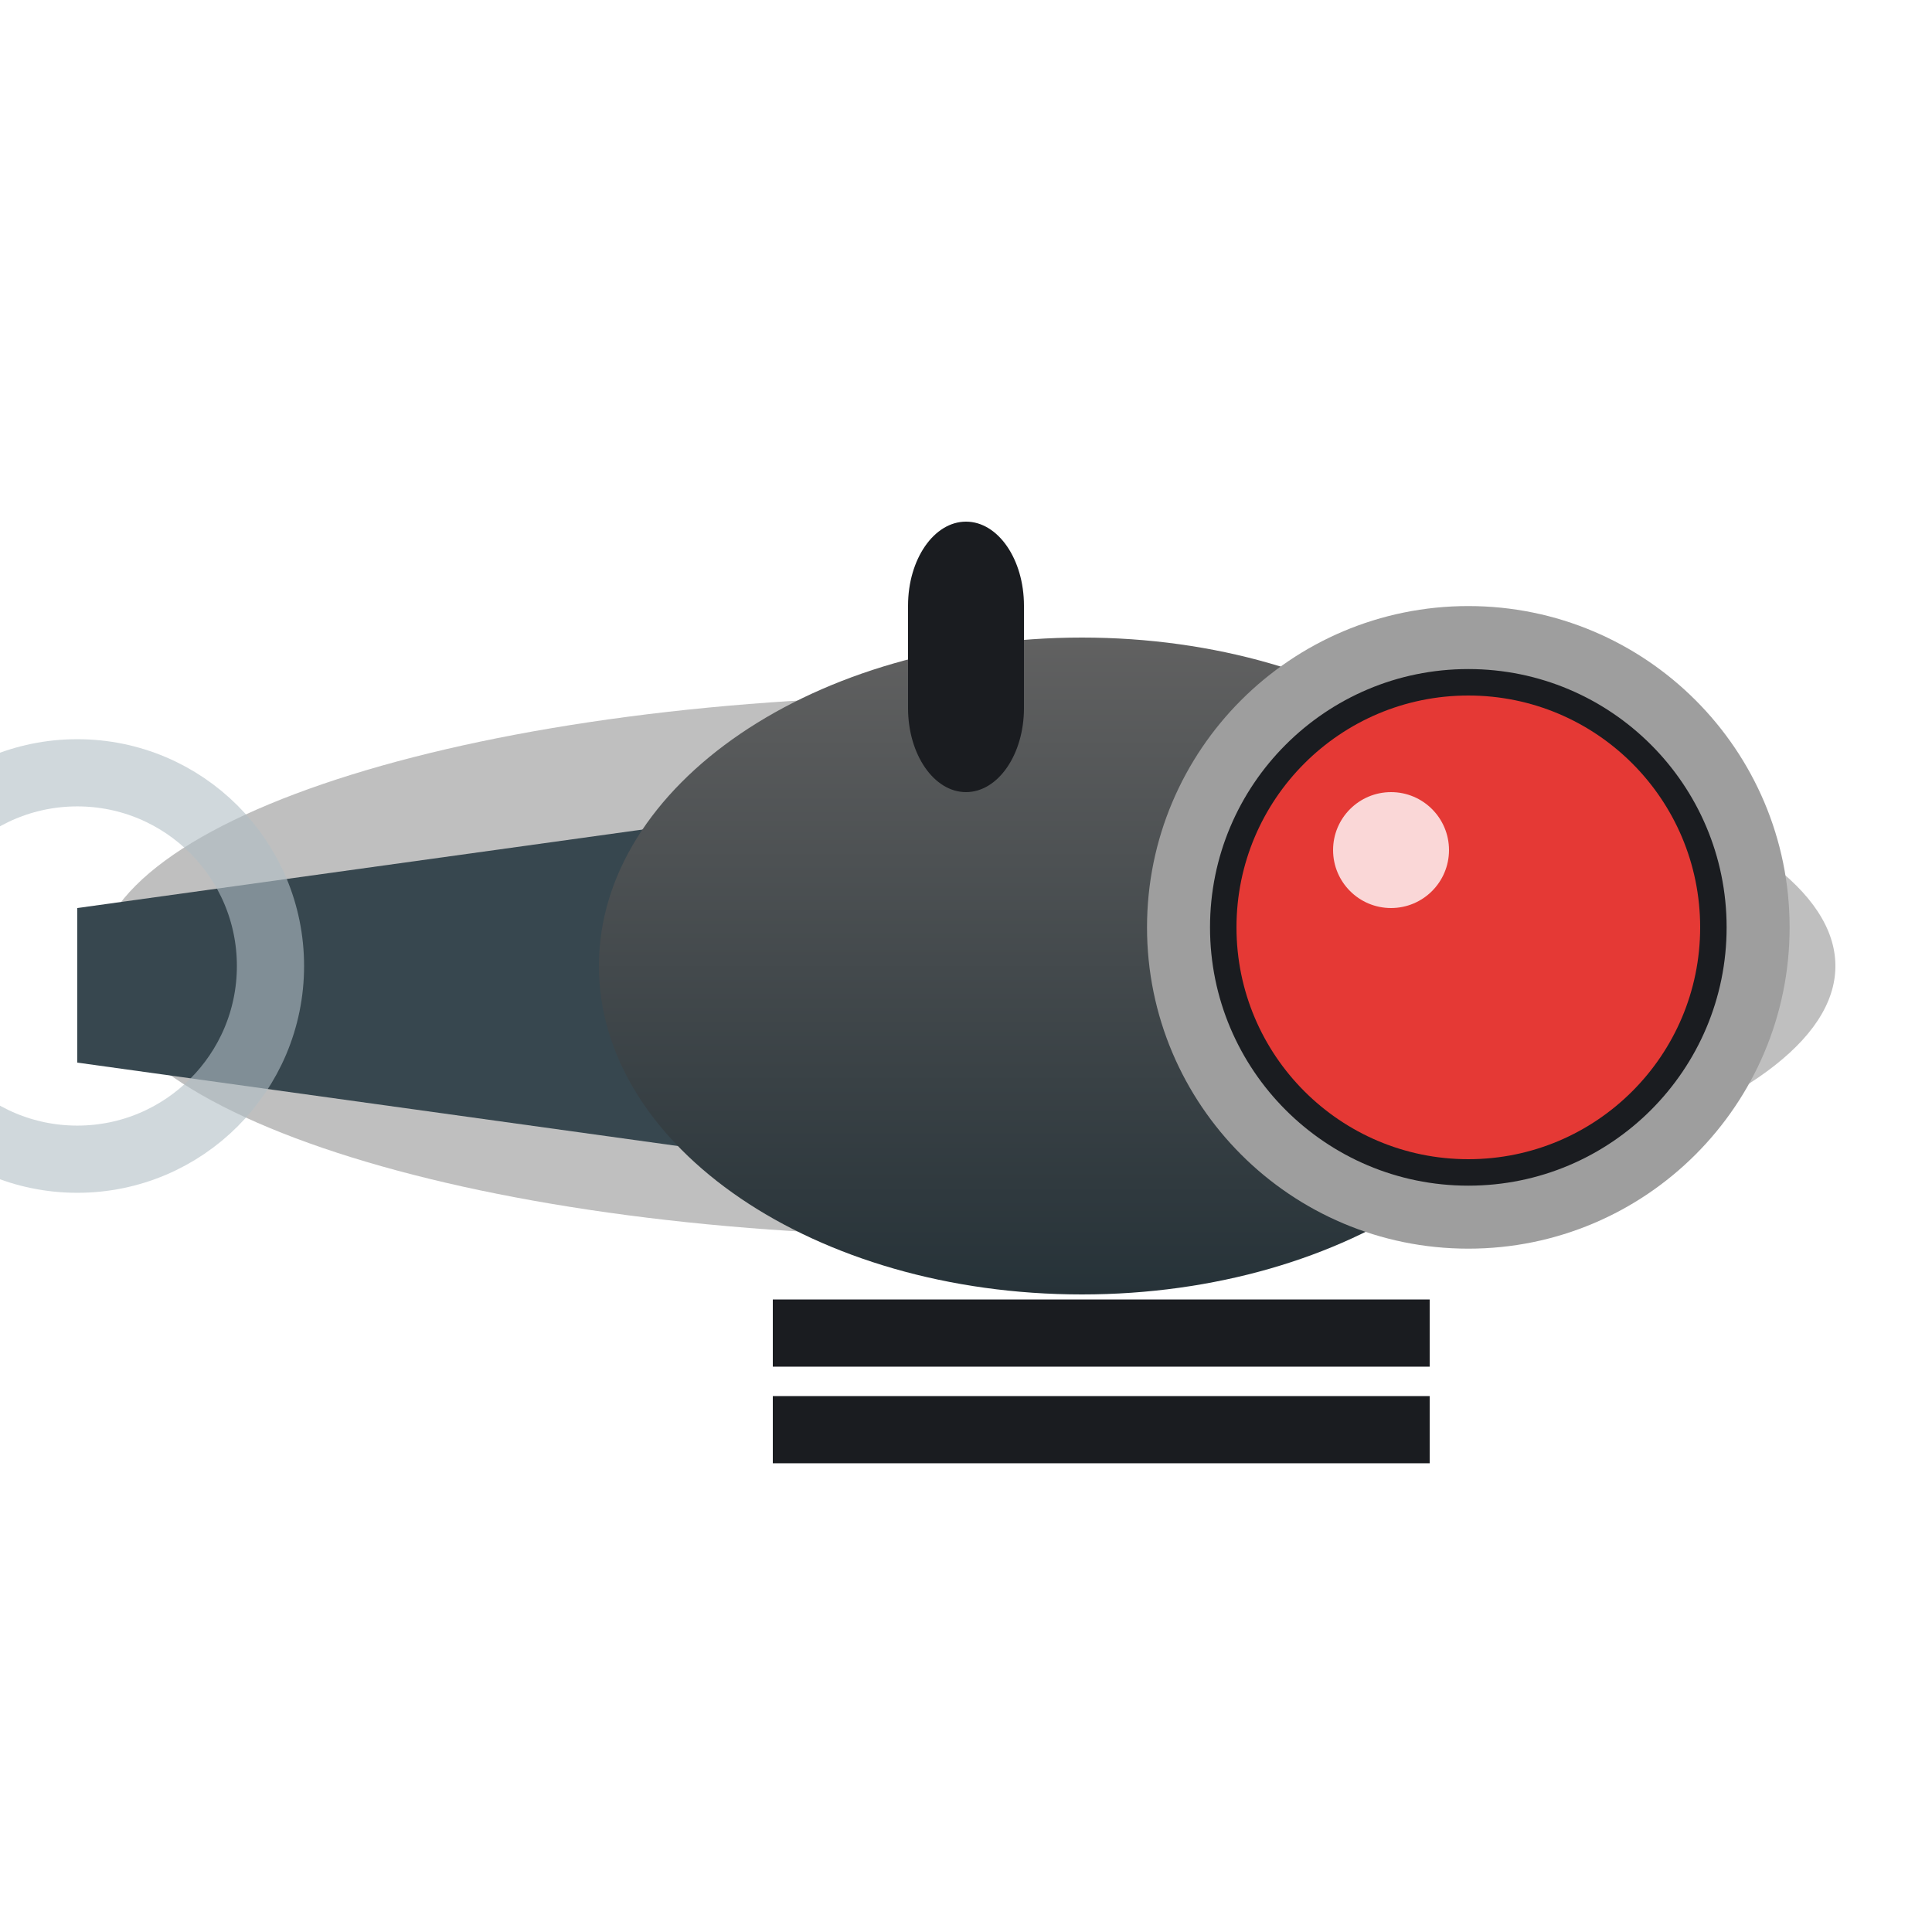
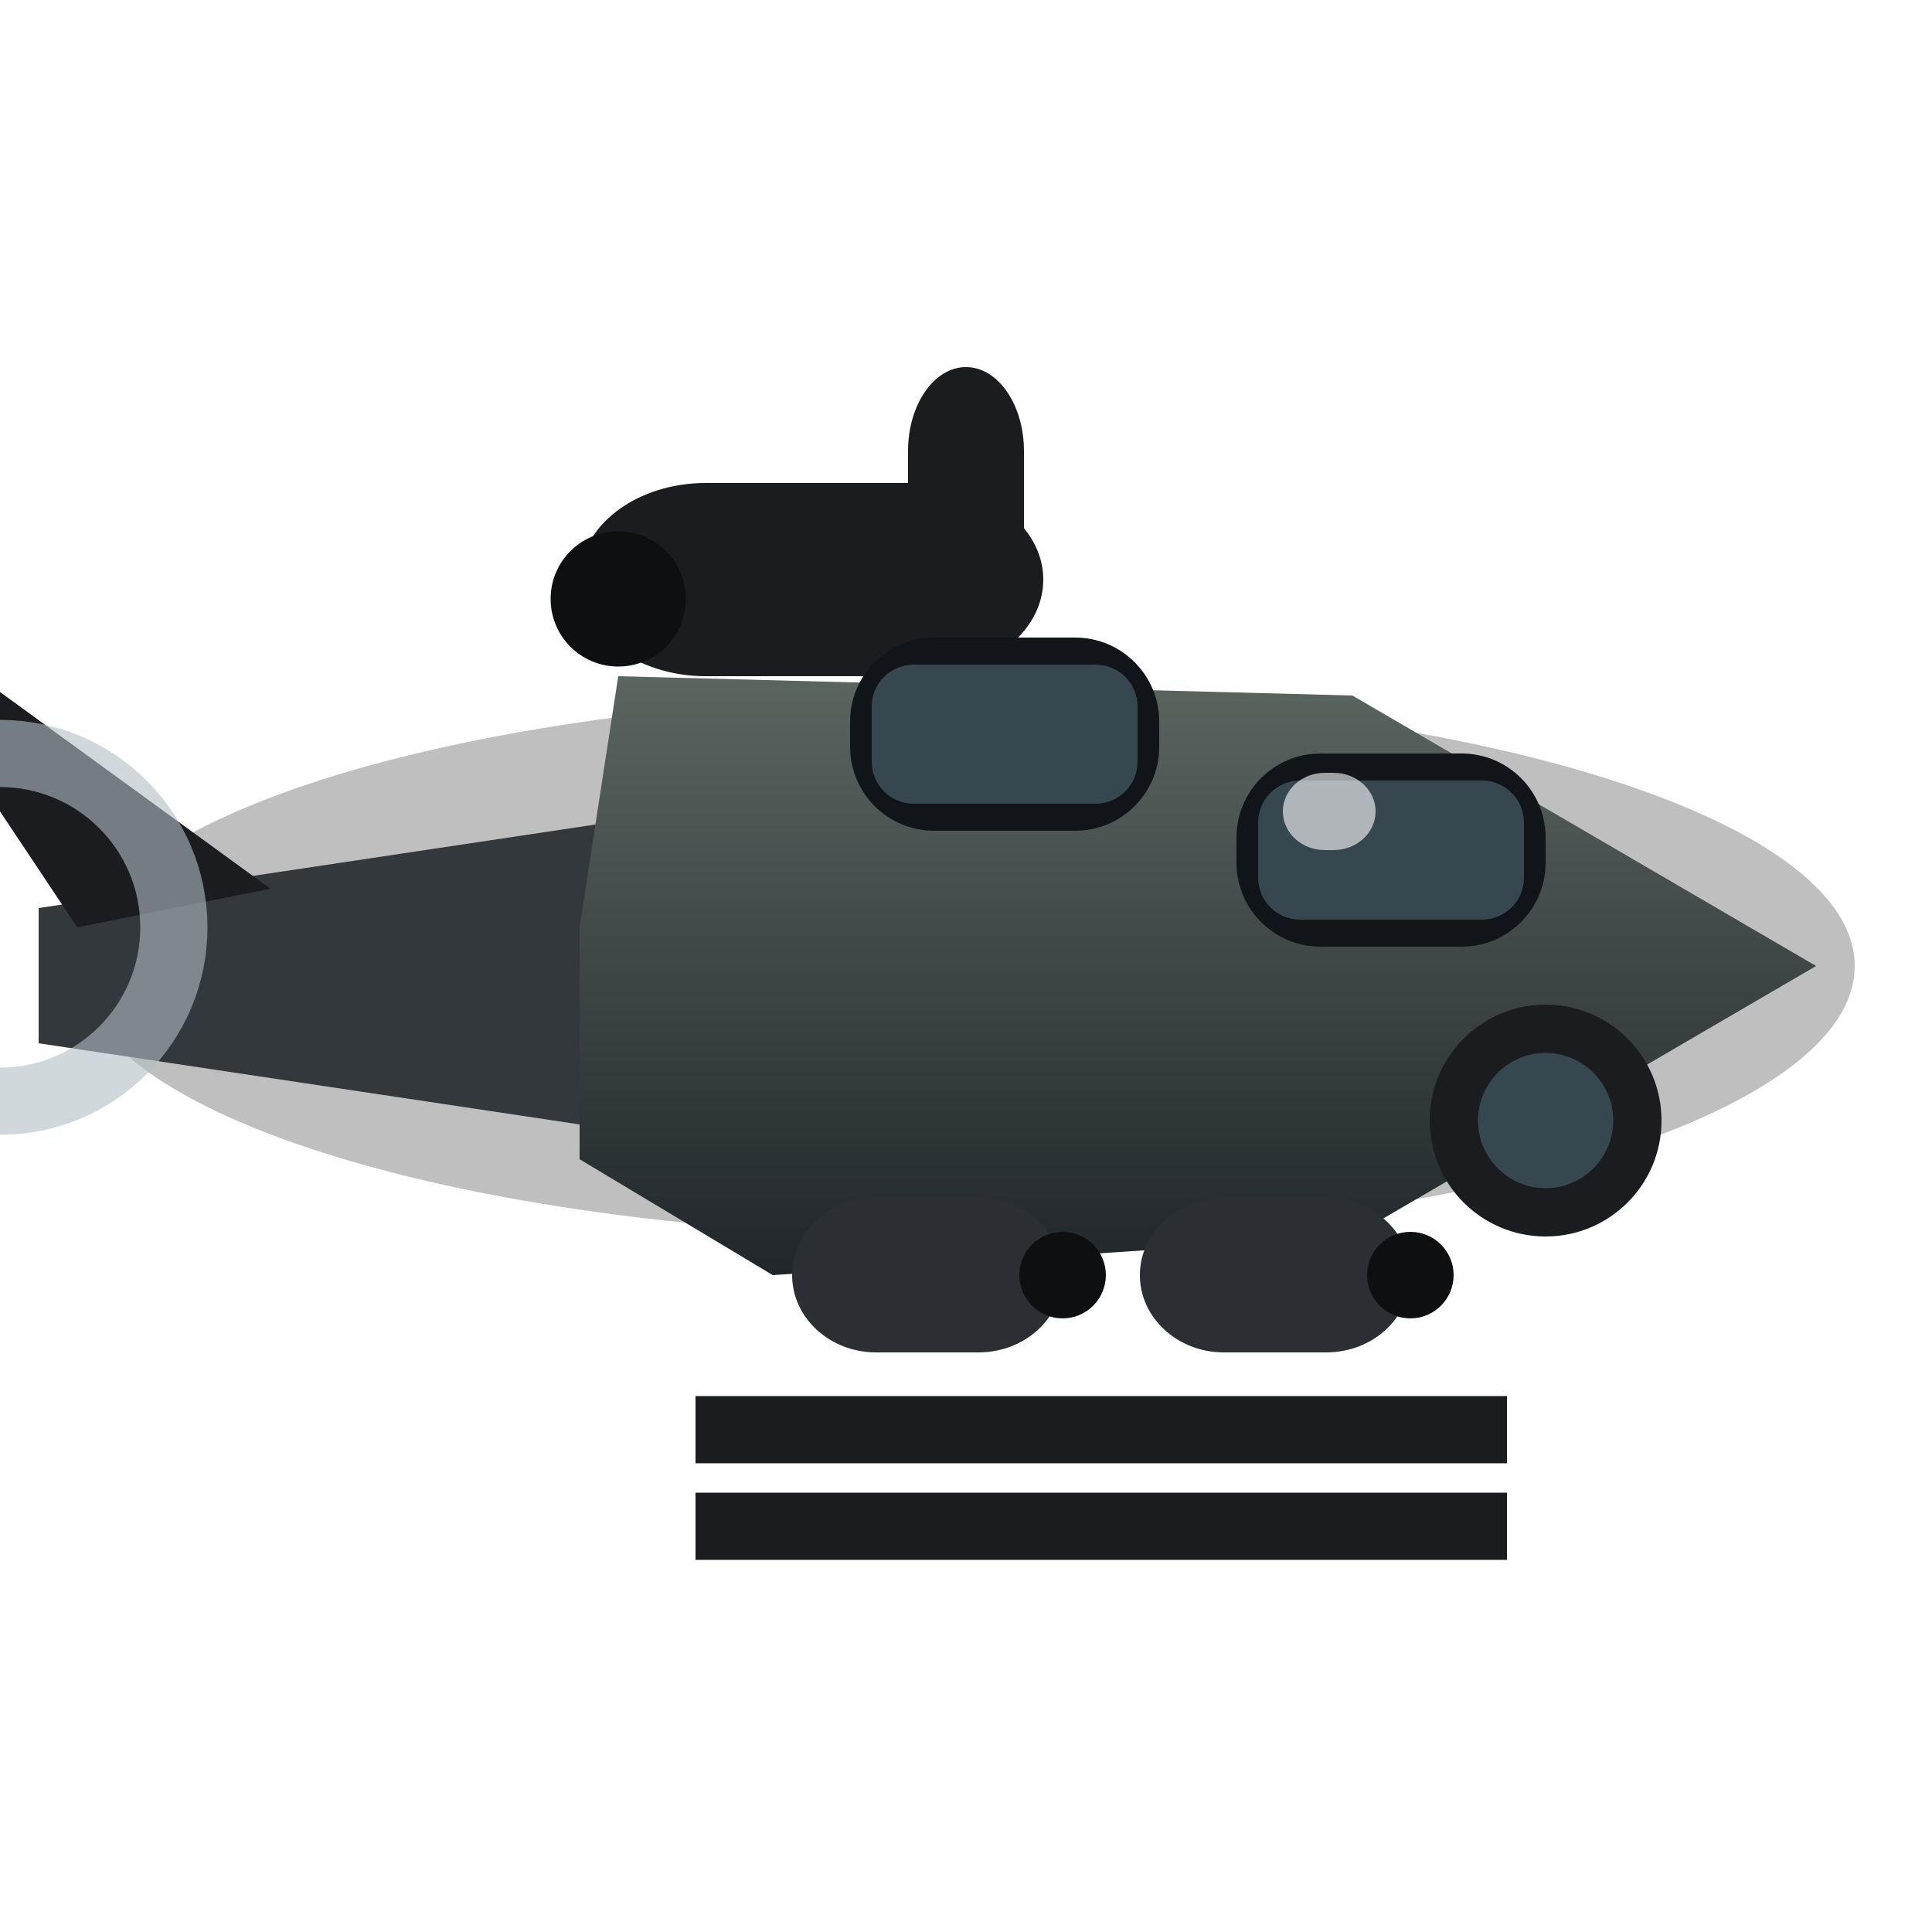
<svg xmlns="http://www.w3.org/2000/svg" width="46" height="46" viewBox="0 0 46 46" version="1.1" style="fill: none; stroke: none">
  <defs>
-     <linearGradient x1="25.76" y1="15.18" x2="25.76" y2="30.82" id="linearGradient_8" gradientUnits="userSpaceOnUse">
-       <stop offset="0.0%" stop-color="rgb(97, 97, 97)" stop-opacity="1" />
-       <stop offset="100.0%" stop-color="rgb(38, 50, 56)" stop-opacity="1" />
+     <linearGradient x1="28.52" y1="16.1" x2="28.52" y2="30.36" id="linearGradient_9" gradientUnits="userSpaceOnUse">
+       <stop offset="0.0%" stop-color="rgb(90, 101, 96)" stop-opacity="1" />
+       <stop offset="100.0%" stop-color="rgb(32, 38, 42)" stop-opacity="1" />
    </linearGradient>
-     <linearGradient x1="25.76" y1="15.18" x2="25.76" y2="30.82" id="linearGradient_10" gradientUnits="userSpaceOnUse">
-       <stop offset="0.0%" stop-color="rgb(97, 97, 97)" stop-opacity="1" />
-       <stop offset="100.0%" stop-color="rgb(38, 50, 56)" stop-opacity="1" />
+     <linearGradient x1="28.52" y1="16.1" x2="28.52" y2="30.36" id="linearGradient_10" gradientUnits="userSpaceOnUse">
+       <stop offset="0.0%" stop-color="rgb(90, 101, 96)" stop-opacity="1" />
+       <stop offset="100.0%" stop-color="rgb(32, 38, 42)" stop-opacity="1" />
    </linearGradient>
  </defs>
  <g id="g_1" transform="matrix(1.0, 0.0, 0.0, 1.0, 0.0, 0.0)" style="">
    <g id="g_2" transform="matrix(1.0, 0.0, 0.0, 1.0, 0.0, 0.0)" style="fill-opacity:0.251;fill:rgb(0, 0, 0);fill-rule:nonzero">
-       <ellipse rx="20.7" ry="6.44" cx="23.0" cy="23.0" id="ellipse_3" style="fill-opacity:0.251;fill:rgb(0, 0, 0);fill-rule:nonzero" />
+       <ellipse rx="21.16" ry="6.44" cx="23.0" cy="23.0" id="ellipse_3" style="fill-opacity:0.251;fill:rgb(0, 0, 0);fill-rule:nonzero" />
    </g>
-     <g id="g_4" transform="matrix(1.0, 0.0, 0.0, 1.0, 0.0, 0.0)" style="fill-opacity:1.0;fill:rgb(55, 71, 79);fill-rule:nonzero">
-       <path d="M 18.4,19.32 C 18.4,19.32 1.84,21.62 1.84,21.62 C 1.84,21.62 1.84,25.3 1.84,25.3 C 1.84,25.3 18.4,27.6 18.4,27.6 C 18.4,27.6 18.4,19.32 18.4,19.32 Z" style="fill-opacity:1.0;fill:rgb(55, 71, 79);fill-rule:nonzero" />
+     <g id="g_4" transform="matrix(1.0, 0.0, 0.0, 1.0, 0.0, 0.0)" style="fill-opacity:1.0;fill:rgb(51, 56, 60);fill-rule:nonzero">
+       <path d="M 19.32,18.86 C 19.32,18.86 0.92,21.62 0.92,21.62 C 0.92,21.62 0.92,24.84 0.92,24.84 C 0.92,24.84 19.32,27.6 19.32,27.6 C 19.32,27.6 19.32,18.86 19.32,18.86 Z" style="fill-opacity:1.0;fill:rgb(51, 56, 60);fill-rule:nonzero" />
    </g>
-     <g id="g_5" transform="matrix(1.0, 0.0, 0.0, 1.0, 0.0, 0.0)" style="stroke:rgb(176, 190, 197);stroke-opacity:0.6;stroke-width:1.6;stroke-miterlimit:0;stroke-linecap:butt;stroke-linejoin:miter">
-       <ellipse rx="4.6" ry="4.6" cx="1.84" cy="23.0" id="ellipse_6" style="" />
+     <g id="g_5" transform="matrix(1.0, 0.0, 0.0, 1.0, 0.0, 0.0)" style="fill-opacity:1.0;fill:rgb(26, 28, 32);fill-rule:nonzero">
+       <path d="M 1.84,22.08 C 1.84,22.08 -3.68,13.8 -3.68,13.8 C -3.68,13.8 6.44,21.16 6.44,21.16 C 6.44,21.16 1.84,22.08 1.84,22.08 Z" style="fill-opacity:1.0;fill:rgb(26, 28, 32);fill-rule:nonzero" />
    </g>
-     <g id="g_7" transform="matrix(1.0, 0.0, 0.0, 1.0, 0.0, 0.0)" style="fill-opacity:1.0;fill:url(#linearGradient_8)">
-       <rect width="23.0" height="15.64" x="14.26" y="15.18" rx="14.0" id="rect_9" style="fill-opacity:1.0;fill:url(#linearGradient_10)" />
+     <g id="g_6" transform="matrix(1.0, 0.0, 0.0, 1.0, 0.0, 0.0)" style="stroke:rgb(176, 190, 197);stroke-opacity:0.6;stroke-width:1.6;stroke-miterlimit:0;stroke-linecap:butt;stroke-linejoin:miter">
+       <ellipse rx="4.14" ry="4.14" cx="0.0" cy="22.08" id="ellipse_7" style="" />
    </g>
-     <g id="g_11" transform="matrix(1.0, 0.0, 0.0, 1.0, 0.0, 0.0)" style="stroke:rgb(26, 28, 32);stroke-opacity:1.0;stroke-width:1.6;stroke-miterlimit:0;stroke-linecap:butt;stroke-linejoin:miter">
-       <path d="M 18.4,31.74 C 18.4,31.74 34.04,31.74 34.04,31.74 " style="" />
+     <g id="g_8" transform="matrix(1.0, 0.0, 0.0, 1.0, 0.0, 0.0)" style="fill-opacity:1.0;fill:url(#linearGradient_9)">
+       <path d="M 43.24,23.0 C 43.24,23.0 32.2,16.56 32.2,16.56 C 32.2,16.56 14.72,16.1 14.72,16.1 C 14.72,16.1 13.8,22.08 13.8,22.08 C 13.8,22.08 13.8,27.6 13.8,27.6 C 13.8,27.6 18.4,30.36 18.4,30.36 C 18.4,30.36 32.2,29.44 32.2,29.44 C 32.2,29.44 43.24,23.0 43.24,23.0 Z" style="fill-opacity:1.0;fill:url(#linearGradient_10)" />
    </g>
-     <g id="g_12" transform="matrix(1.0, 0.0, 0.0, 1.0, 0.0, 0.0)" style="stroke:rgb(26, 28, 32);stroke-opacity:1.0;stroke-width:1.6;stroke-miterlimit:0;stroke-linecap:butt;stroke-linejoin:miter">
-       <path d="M 18.4,34.04 C 18.4,34.04 34.04,34.04 34.04,34.04 " style="" />
+     <g id="g_11" transform="matrix(1.0, 0.0, 0.0, 1.0, 0.0, 0.0)" style="fill-opacity:1.0;fill:rgb(26, 28, 32);fill-rule:nonzero">
+       <rect width="11.04" height="4.6" x="13.8" y="11.5" rx="3.0" id="rect_12" style="fill-opacity:1.0;fill:rgb(26, 28, 32);fill-rule:nonzero" />
    </g>
-     <g id="g_13" transform="matrix(1.0, 0.0, 0.0, 1.0, 0.0, 0.0)" style="fill-opacity:1.0;fill:rgb(26, 28, 32);fill-rule:nonzero">
-       <ellipse rx="6.9" ry="6.9" cx="34.96" cy="22.08" id="ellipse_14" style="fill-opacity:1.0;fill:rgb(26, 28, 32);fill-rule:nonzero" />
+     <g id="g_13" transform="matrix(1.0, 0.0, 0.0, 1.0, 0.0, 0.0)" style="fill-opacity:1.0;fill:rgb(13, 15, 16);fill-rule:nonzero">
+       <ellipse rx="1.61" ry="1.61" cx="14.72" cy="14.26" id="ellipse_14" style="fill-opacity:1.0;fill:rgb(13, 15, 16);fill-rule:nonzero" />
    </g>
-     <g id="g_15" transform="matrix(1.0, 0.0, 0.0, 1.0, 0.0, 0.0)" style="fill-opacity:1.0;fill:rgb(229, 57, 53);fill-rule:nonzero">
-       <ellipse rx="5.52" ry="5.52" cx="34.96" cy="22.08" id="ellipse_16" style="fill-opacity:1.0;fill:rgb(229, 57, 53);fill-rule:nonzero" />
+     <g id="g_15" transform="matrix(1.0, 0.0, 0.0, 1.0, 0.0, 0.0)" style="fill-opacity:1.0;fill:rgb(17, 21, 26);fill-rule:nonzero">
+       <rect width="7.36" height="4.6" x="20.24" y="15.18" rx="2.0" id="rect_16" style="fill-opacity:1.0;fill:rgb(17, 21, 26);fill-rule:nonzero" />
    </g>
-     <g id="g_17" transform="matrix(1.0, 0.0, 0.0, 1.0, 0.0, 0.0)" style="stroke:rgb(158, 158, 158);stroke-opacity:1.0;stroke-width:1.5;stroke-miterlimit:0;stroke-linecap:butt;stroke-linejoin:miter">
-       <ellipse rx="6.9" ry="6.9" cx="34.96" cy="22.08" id="ellipse_18" style="" />
+     <g id="g_17" transform="matrix(1.0, 0.0, 0.0, 1.0, 0.0, 0.0)" style="fill-opacity:1.0;fill:rgb(55, 71, 79);fill-rule:nonzero">
+       <rect width="6.33" height="3.312" x="20.755" y="15.824" rx="1.0" id="rect_18" style="fill-opacity:1.0;fill:rgb(55, 71, 79);fill-rule:nonzero" />
    </g>
-     <g id="g_19" transform="matrix(1.0, 0.0, 0.0, 1.0, 0.0, 0.0)" style="fill-opacity:0.8;fill:rgb(255, 255, 255);fill-rule:nonzero">
-       <ellipse rx="1.38" ry="1.38" cx="33.12" cy="20.24" id="ellipse_20" style="fill-opacity:0.8;fill:rgb(255, 255, 255);fill-rule:nonzero" />
+     <g id="g_19" transform="matrix(1.0, 0.0, 0.0, 1.0, 0.0, 0.0)" style="fill-opacity:1.0;fill:rgb(17, 21, 26);fill-rule:nonzero">
+       <rect width="7.36" height="4.6" x="29.44" y="17.94" rx="2.0" id="rect_20" style="fill-opacity:1.0;fill:rgb(17, 21, 26);fill-rule:nonzero" />
    </g>
-     <g id="g_21" transform="matrix(1.0, 0.0, 0.0, 1.0, 0.0, 0.0)" style="fill-opacity:1.0;fill:rgb(26, 28, 32);fill-rule:nonzero">
-       <rect width="2.76" height="6.44" x="21.62" y="12.42" rx="2.0" id="rect_22" style="fill-opacity:1.0;fill:rgb(26, 28, 32);fill-rule:nonzero" />
+     <g id="g_21" transform="matrix(1.0, 0.0, 0.0, 1.0, 0.0, 0.0)" style="fill-opacity:1.0;fill:rgb(55, 71, 79);fill-rule:nonzero">
+       <rect width="6.33" height="3.312" x="29.955" y="18.584" rx="1.0" id="rect_22" style="fill-opacity:1.0;fill:rgb(55, 71, 79);fill-rule:nonzero" />
+     </g>
+     <g id="g_23" transform="matrix(1.0, 0.0, 0.0, 1.0, 0.0, 0.0)" style="fill-opacity:0.6;fill:rgb(255, 255, 255);fill-rule:nonzero">
+       <rect width="2.208" height="1.84" x="30.544" y="18.4" rx="1.0" id="rect_24" style="fill-opacity:0.6;fill:rgb(255, 255, 255);fill-rule:nonzero" />
+     </g>
+     <g id="g_25" transform="matrix(1.0, 0.0, 0.0, 1.0, 0.0, 0.0)" style="fill-opacity:1.0;fill:rgb(26, 28, 32);fill-rule:nonzero">
+       <ellipse rx="2.76" ry="2.76" cx="36.8" cy="26.68" id="ellipse_26" style="fill-opacity:1.0;fill:rgb(26, 28, 32);fill-rule:nonzero" />
+     </g>
+     <g id="g_27" transform="matrix(1.0, 0.0, 0.0, 1.0, 0.0, 0.0)" style="fill-opacity:1.0;fill:rgb(55, 71, 79);fill-rule:nonzero">
+       <ellipse rx="1.61" ry="1.61" cx="36.8" cy="26.68" id="ellipse_28" style="fill-opacity:1.0;fill:rgb(55, 71, 79);fill-rule:nonzero" />
+     </g>
+     <g id="g_29" transform="matrix(1.0, 0.0, 0.0, 1.0, 0.0, 0.0)" style="fill-opacity:1.0;fill:rgb(43, 47, 51);fill-rule:nonzero">
+       <rect width="6.44" height="3.68" x="18.86" y="28.52" rx="2.0" id="rect_30" style="fill-opacity:1.0;fill:rgb(43, 47, 51);fill-rule:nonzero" />
+     </g>
+     <g id="g_31" transform="matrix(1.0, 0.0, 0.0, 1.0, 0.0, 0.0)" style="fill-opacity:1.0;fill:rgb(13, 15, 16);fill-rule:nonzero">
+       <ellipse rx="1.03" ry="1.03" cx="25.3" cy="30.36" id="ellipse_32" style="fill-opacity:1.0;fill:rgb(13, 15, 16);fill-rule:nonzero" />
+     </g>
+     <g id="g_33" transform="matrix(1.0, 0.0, 0.0, 1.0, 0.0, 0.0)" style="fill-opacity:1.0;fill:rgb(43, 47, 51);fill-rule:nonzero">
+       <rect width="6.44" height="3.68" x="27.14" y="28.52" rx="2.0" id="rect_34" style="fill-opacity:1.0;fill:rgb(43, 47, 51);fill-rule:nonzero" />
+     </g>
+     <g id="g_35" transform="matrix(1.0, 0.0, 0.0, 1.0, 0.0, 0.0)" style="fill-opacity:1.0;fill:rgb(13, 15, 16);fill-rule:nonzero">
+       <ellipse rx="1.03" ry="1.03" cx="33.58" cy="30.36" id="ellipse_36" style="fill-opacity:1.0;fill:rgb(13, 15, 16);fill-rule:nonzero" />
+     </g>
+     <g id="g_37" transform="matrix(1.0, 0.0, 0.0, 1.0, 0.0, 0.0)" style="stroke:rgb(26, 28, 32);stroke-opacity:1.0;stroke-width:1.6;stroke-miterlimit:0;stroke-linecap:butt;stroke-linejoin:miter">
+       <path d="M 16.56,34.04 C 16.56,34.04 35.88,34.04 35.88,34.04 " style="" />
+     </g>
+     <g id="g_38" transform="matrix(1.0, 0.0, 0.0, 1.0, 0.0, 0.0)" style="stroke:rgb(26, 28, 32);stroke-opacity:1.0;stroke-width:1.6;stroke-miterlimit:0;stroke-linecap:butt;stroke-linejoin:miter">
+       <path d="M 16.56,36.34 C 16.56,36.34 35.88,36.34 35.88,36.34 " style="" />
+     </g>
+     <g id="g_39" transform="matrix(1.0, 0.0, 0.0, 1.0, 0.0, 0.0)" style="fill-opacity:1.0;fill:rgb(26, 28, 32);fill-rule:nonzero">
+       <rect width="2.76" height="6.44" x="21.62" y="8.74" rx="2.0" id="rect_40" style="fill-opacity:1.0;fill:rgb(26, 28, 32);fill-rule:nonzero" />
    </g>
  </g>
</svg>
